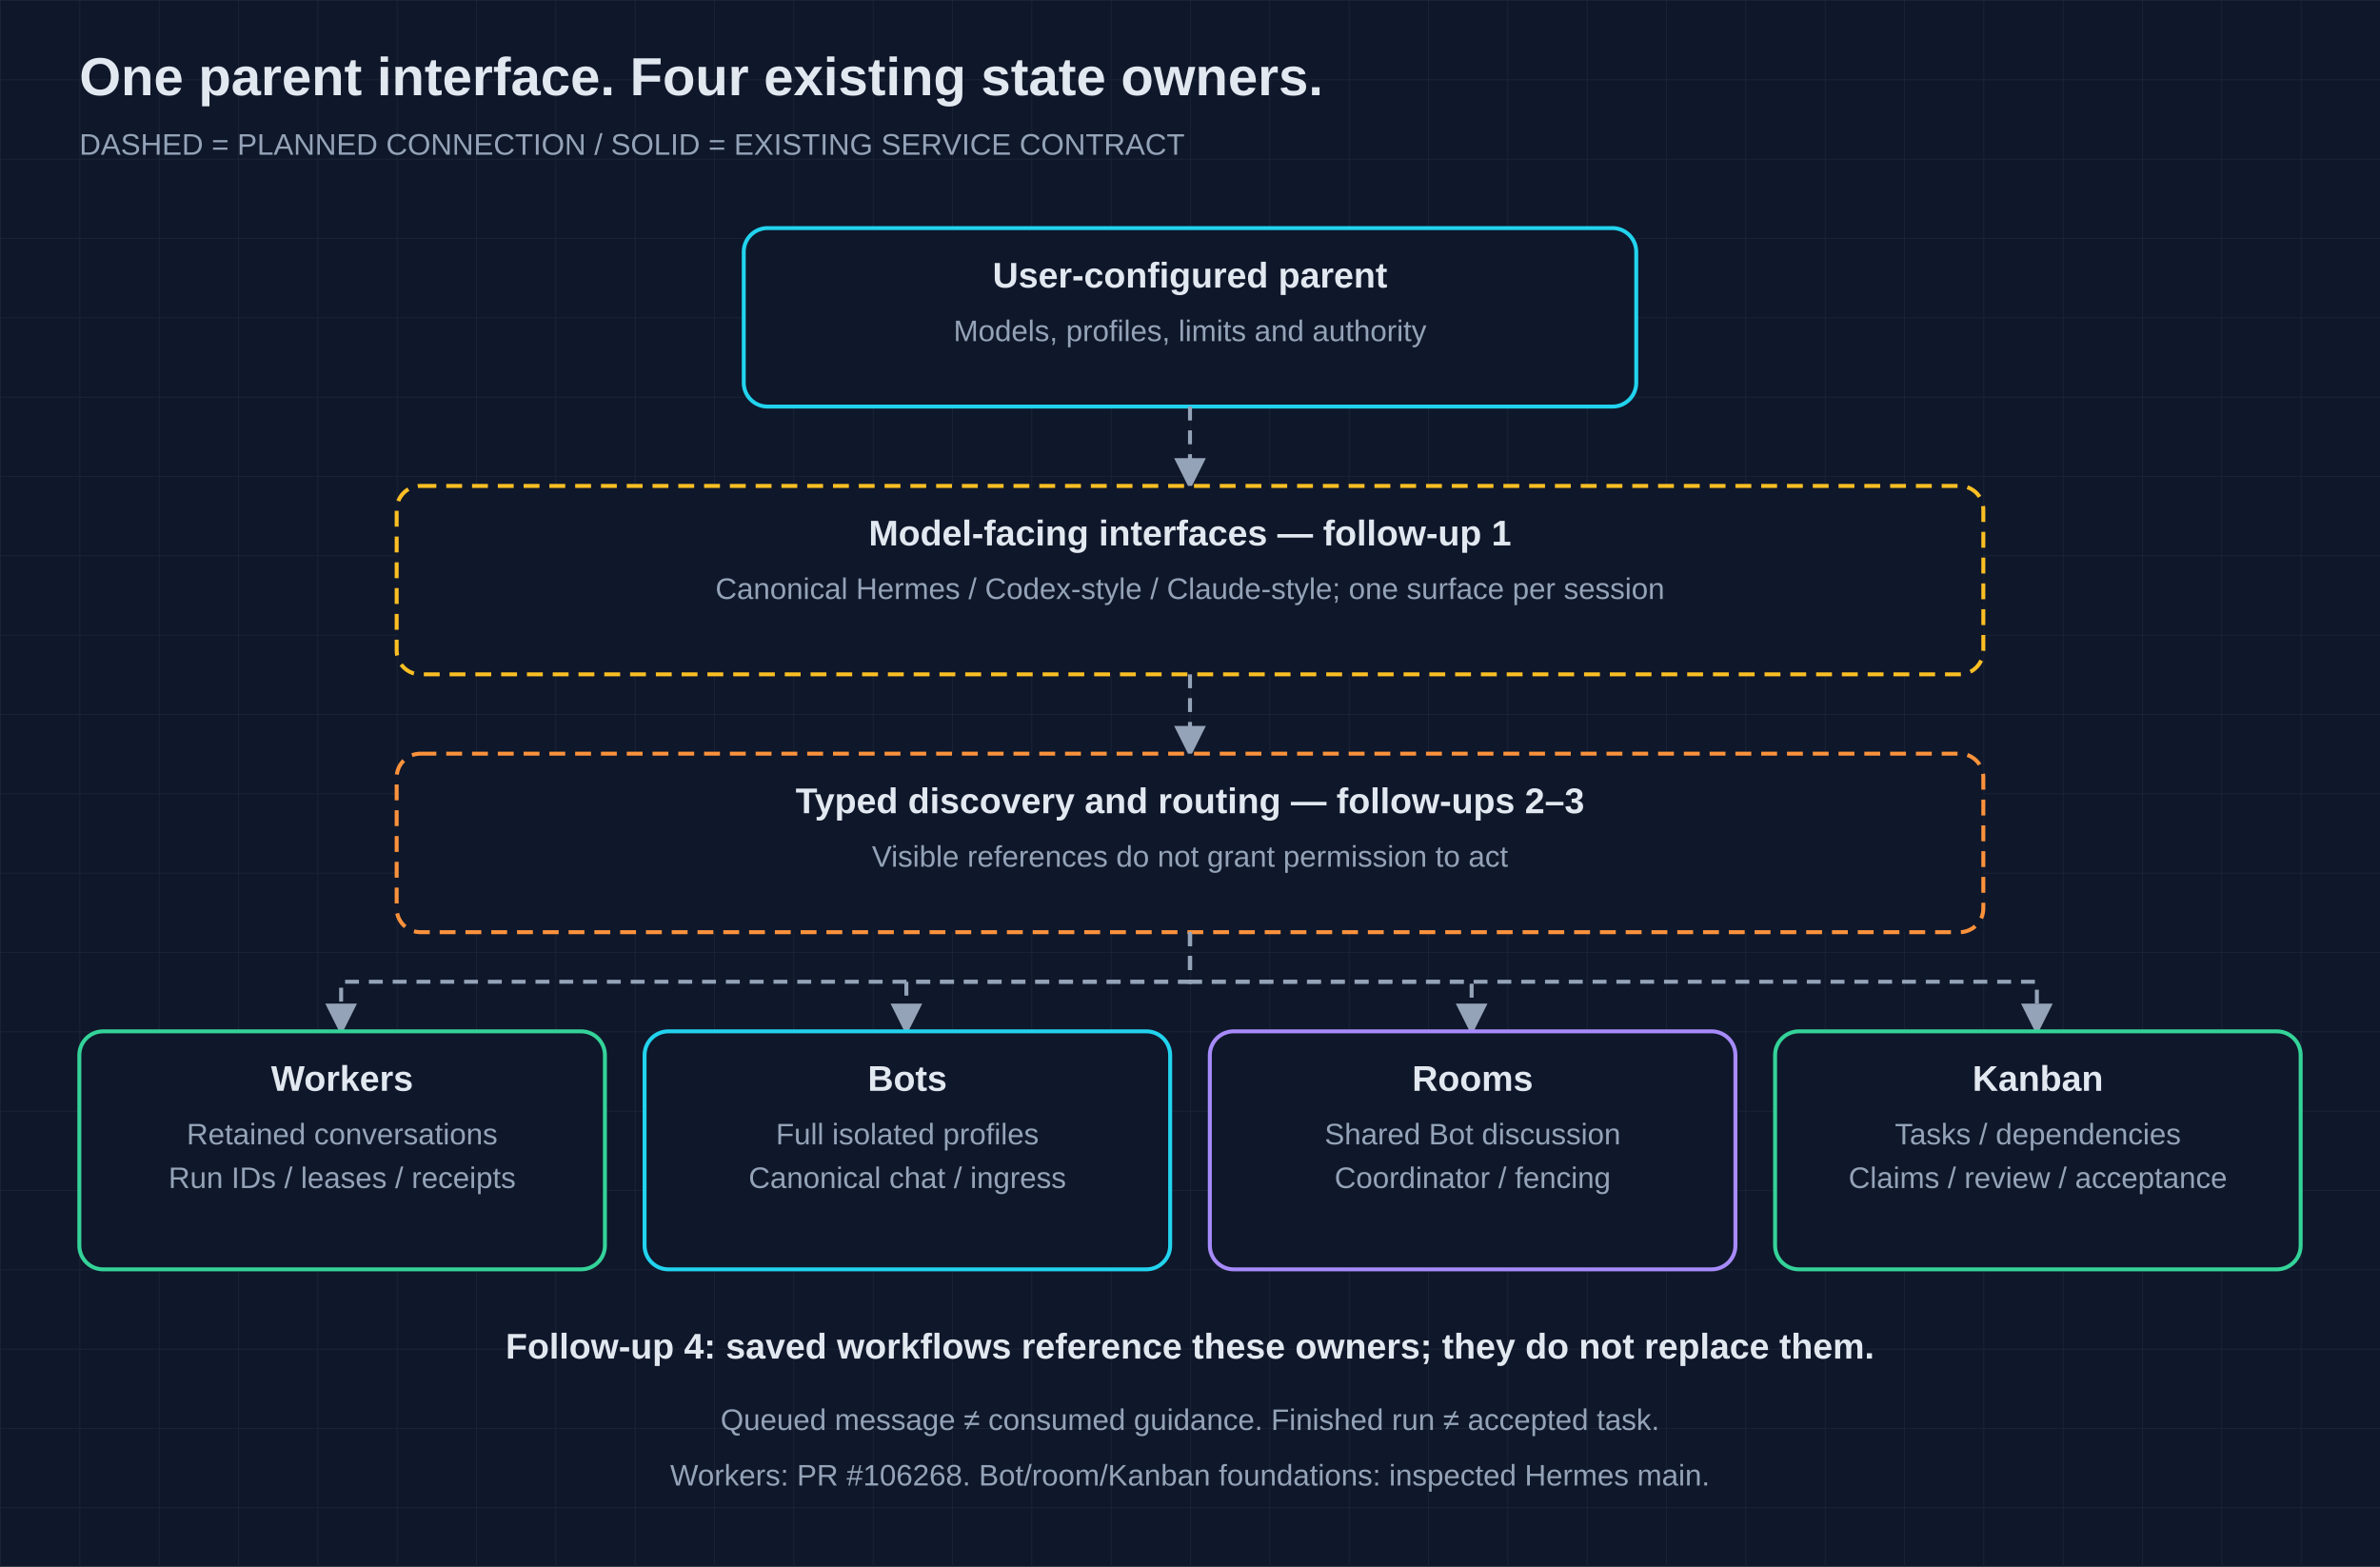
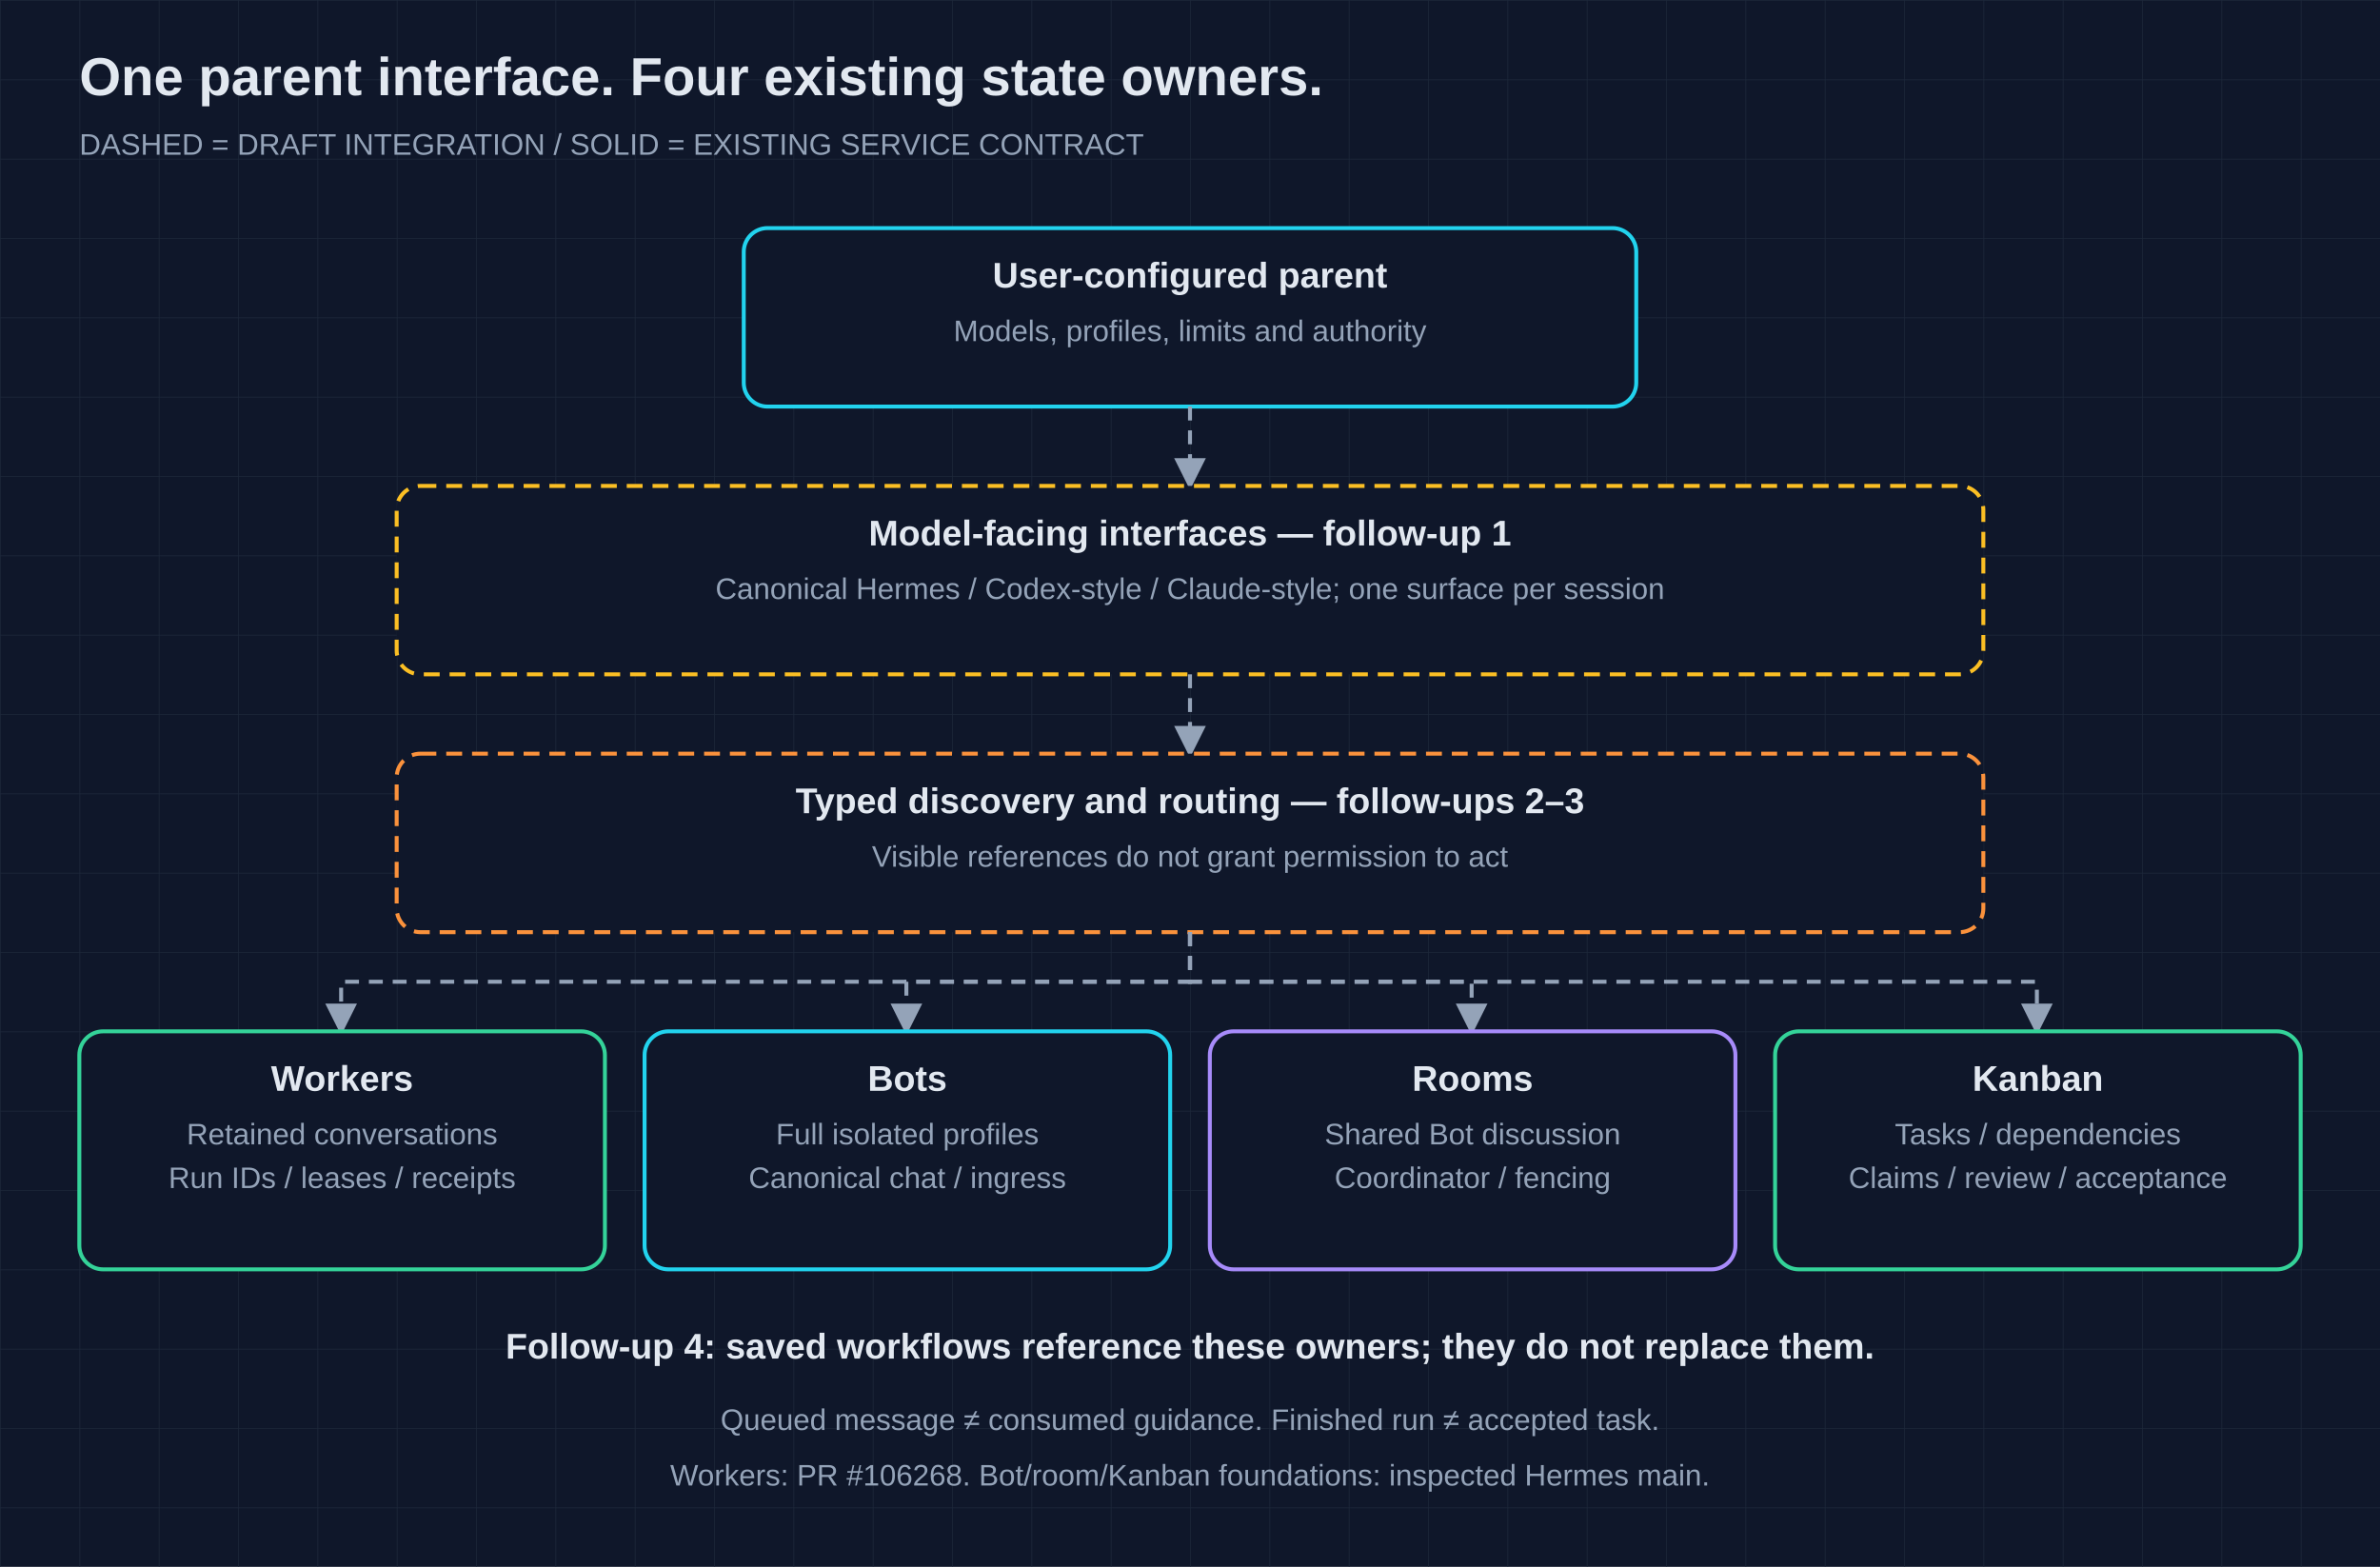
<svg xmlns="http://www.w3.org/2000/svg" viewBox="0 0 1200 790" role="img" aria-labelledby="title desc">
  <defs>
    <style>text{font-family:Arial,Helvetica,sans-serif;fill:#e2e8f0} .sub{fill:#94a3b8;font-size:15px}.label{font-size:18px;font-weight:600}</style>
    <pattern id="grid" width="40" height="40" patternUnits="userSpaceOnUse">
      <path d="M40 0H0V40" fill="none" stroke="#1e293b" stroke-width=".6" />
    </pattern>
    <marker id="arrow" markerWidth="8" markerHeight="8" refX="7" refY="4" orient="auto">
      <path d="M0 0L8 4L0 8" fill="#94a3b8" />
    </marker>
  </defs>
  <rect width="1200" height="790" fill="#0f172a" />
  <rect width="1200" height="790" fill="url(#grid)" />
  <text x="40" y="48" font-size="27" font-weight="700">One parent interface. Four existing state owners.</text>
-   <text x="40" y="78" class="sub" text-anchor="start">DASHED = PLANNED CONNECTION / SOLID = EXISTING SERVICE CONTRACT</text>
+   <text x="40" y="78" class="sub" text-anchor="start">DASHED = DRAFT INTEGRATION / SOLID = EXISTING SERVICE CONTRACT</text>
  <rect x="375" y="115" width="450" height="90" rx="12" fill="#0f172a" stroke="#22d3ee" stroke-width="2" />
  <text x="600.0" y="145" class="label" text-anchor="middle">User-configured parent</text>
  <text x="600.0" y="172" class="sub" text-anchor="middle">Models, profiles, limits and authority</text>
  <path d="M600 205L600 245" stroke="#94a3b8" stroke-width="2" fill="none" marker-end="url(#arrow)" stroke-dasharray="7 5" />
  <rect x="200" y="245" width="800" height="95" rx="12" fill="#0f172a" stroke="#fbbf24" stroke-width="2" stroke-dasharray="8 5" />
  <text x="600.0" y="275" class="label" text-anchor="middle">Model-facing interfaces — follow-up 1</text>
  <text x="600.0" y="302" class="sub" text-anchor="middle">Canonical Hermes / Codex-style / Claude-style; one surface per session</text>
  <path d="M600 340L600 380" stroke="#94a3b8" stroke-width="2" fill="none" marker-end="url(#arrow)" stroke-dasharray="7 5" />
  <rect x="200" y="380" width="800" height="90" rx="12" fill="#0f172a" stroke="#fb923c" stroke-width="2" stroke-dasharray="8 5" />
  <text x="600.0" y="410" class="label" text-anchor="middle">Typed discovery and routing — follow-ups 2–3</text>
  <text x="600.0" y="437" class="sub" text-anchor="middle">Visible references do not grant permission to act</text>
  <path d="M600 470V495H172V520" fill="none" stroke="#94a3b8" stroke-width="2" stroke-dasharray="7 5" marker-end="url(#arrow)" />
  <path d="M600 470V495H457V520" fill="none" stroke="#94a3b8" stroke-width="2" stroke-dasharray="7 5" marker-end="url(#arrow)" />
  <path d="M600 470V495H742V520" fill="none" stroke="#94a3b8" stroke-width="2" stroke-dasharray="7 5" marker-end="url(#arrow)" />
  <path d="M600 470V495H1027V520" fill="none" stroke="#94a3b8" stroke-width="2" stroke-dasharray="7 5" marker-end="url(#arrow)" />
  <rect x="40" y="520" width="265" height="120" rx="12" fill="#0f172a" stroke="#34d399" stroke-width="2" />
  <text x="172.5" y="550" class="label" text-anchor="middle">Workers</text>
  <text x="172.5" y="577" class="sub" text-anchor="middle">Retained conversations</text>
  <text x="172.5" y="599" class="sub" text-anchor="middle">Run IDs / leases / receipts</text>
  <rect x="325" y="520" width="265" height="120" rx="12" fill="#0f172a" stroke="#22d3ee" stroke-width="2" />
  <text x="457.5" y="550" class="label" text-anchor="middle">Bots</text>
  <text x="457.5" y="577" class="sub" text-anchor="middle">Full isolated profiles</text>
  <text x="457.5" y="599" class="sub" text-anchor="middle">Canonical chat / ingress</text>
  <rect x="610" y="520" width="265" height="120" rx="12" fill="#0f172a" stroke="#a78bfa" stroke-width="2" />
  <text x="742.5" y="550" class="label" text-anchor="middle">Rooms</text>
  <text x="742.5" y="577" class="sub" text-anchor="middle">Shared Bot discussion</text>
  <text x="742.5" y="599" class="sub" text-anchor="middle">Coordinator / fencing</text>
  <rect x="895" y="520" width="265" height="120" rx="12" fill="#0f172a" stroke="#34d399" stroke-width="2" />
  <text x="1027.5" y="550" class="label" text-anchor="middle">Kanban</text>
  <text x="1027.5" y="577" class="sub" text-anchor="middle">Tasks / dependencies</text>
  <text x="1027.5" y="599" class="sub" text-anchor="middle">Claims / review / acceptance</text>
  <text x="600" y="685" class="label" text-anchor="middle">Follow-up 4: saved workflows reference these owners; they do not replace them.</text>
  <text x="600" y="721" class="sub" text-anchor="middle">Queued message ≠ consumed guidance. Finished run ≠ accepted task.</text>
  <text x="600" y="749" class="sub" text-anchor="middle">Workers: PR #106268. Bot/room/Kanban foundations: inspected Hermes main.</text>
</svg>
